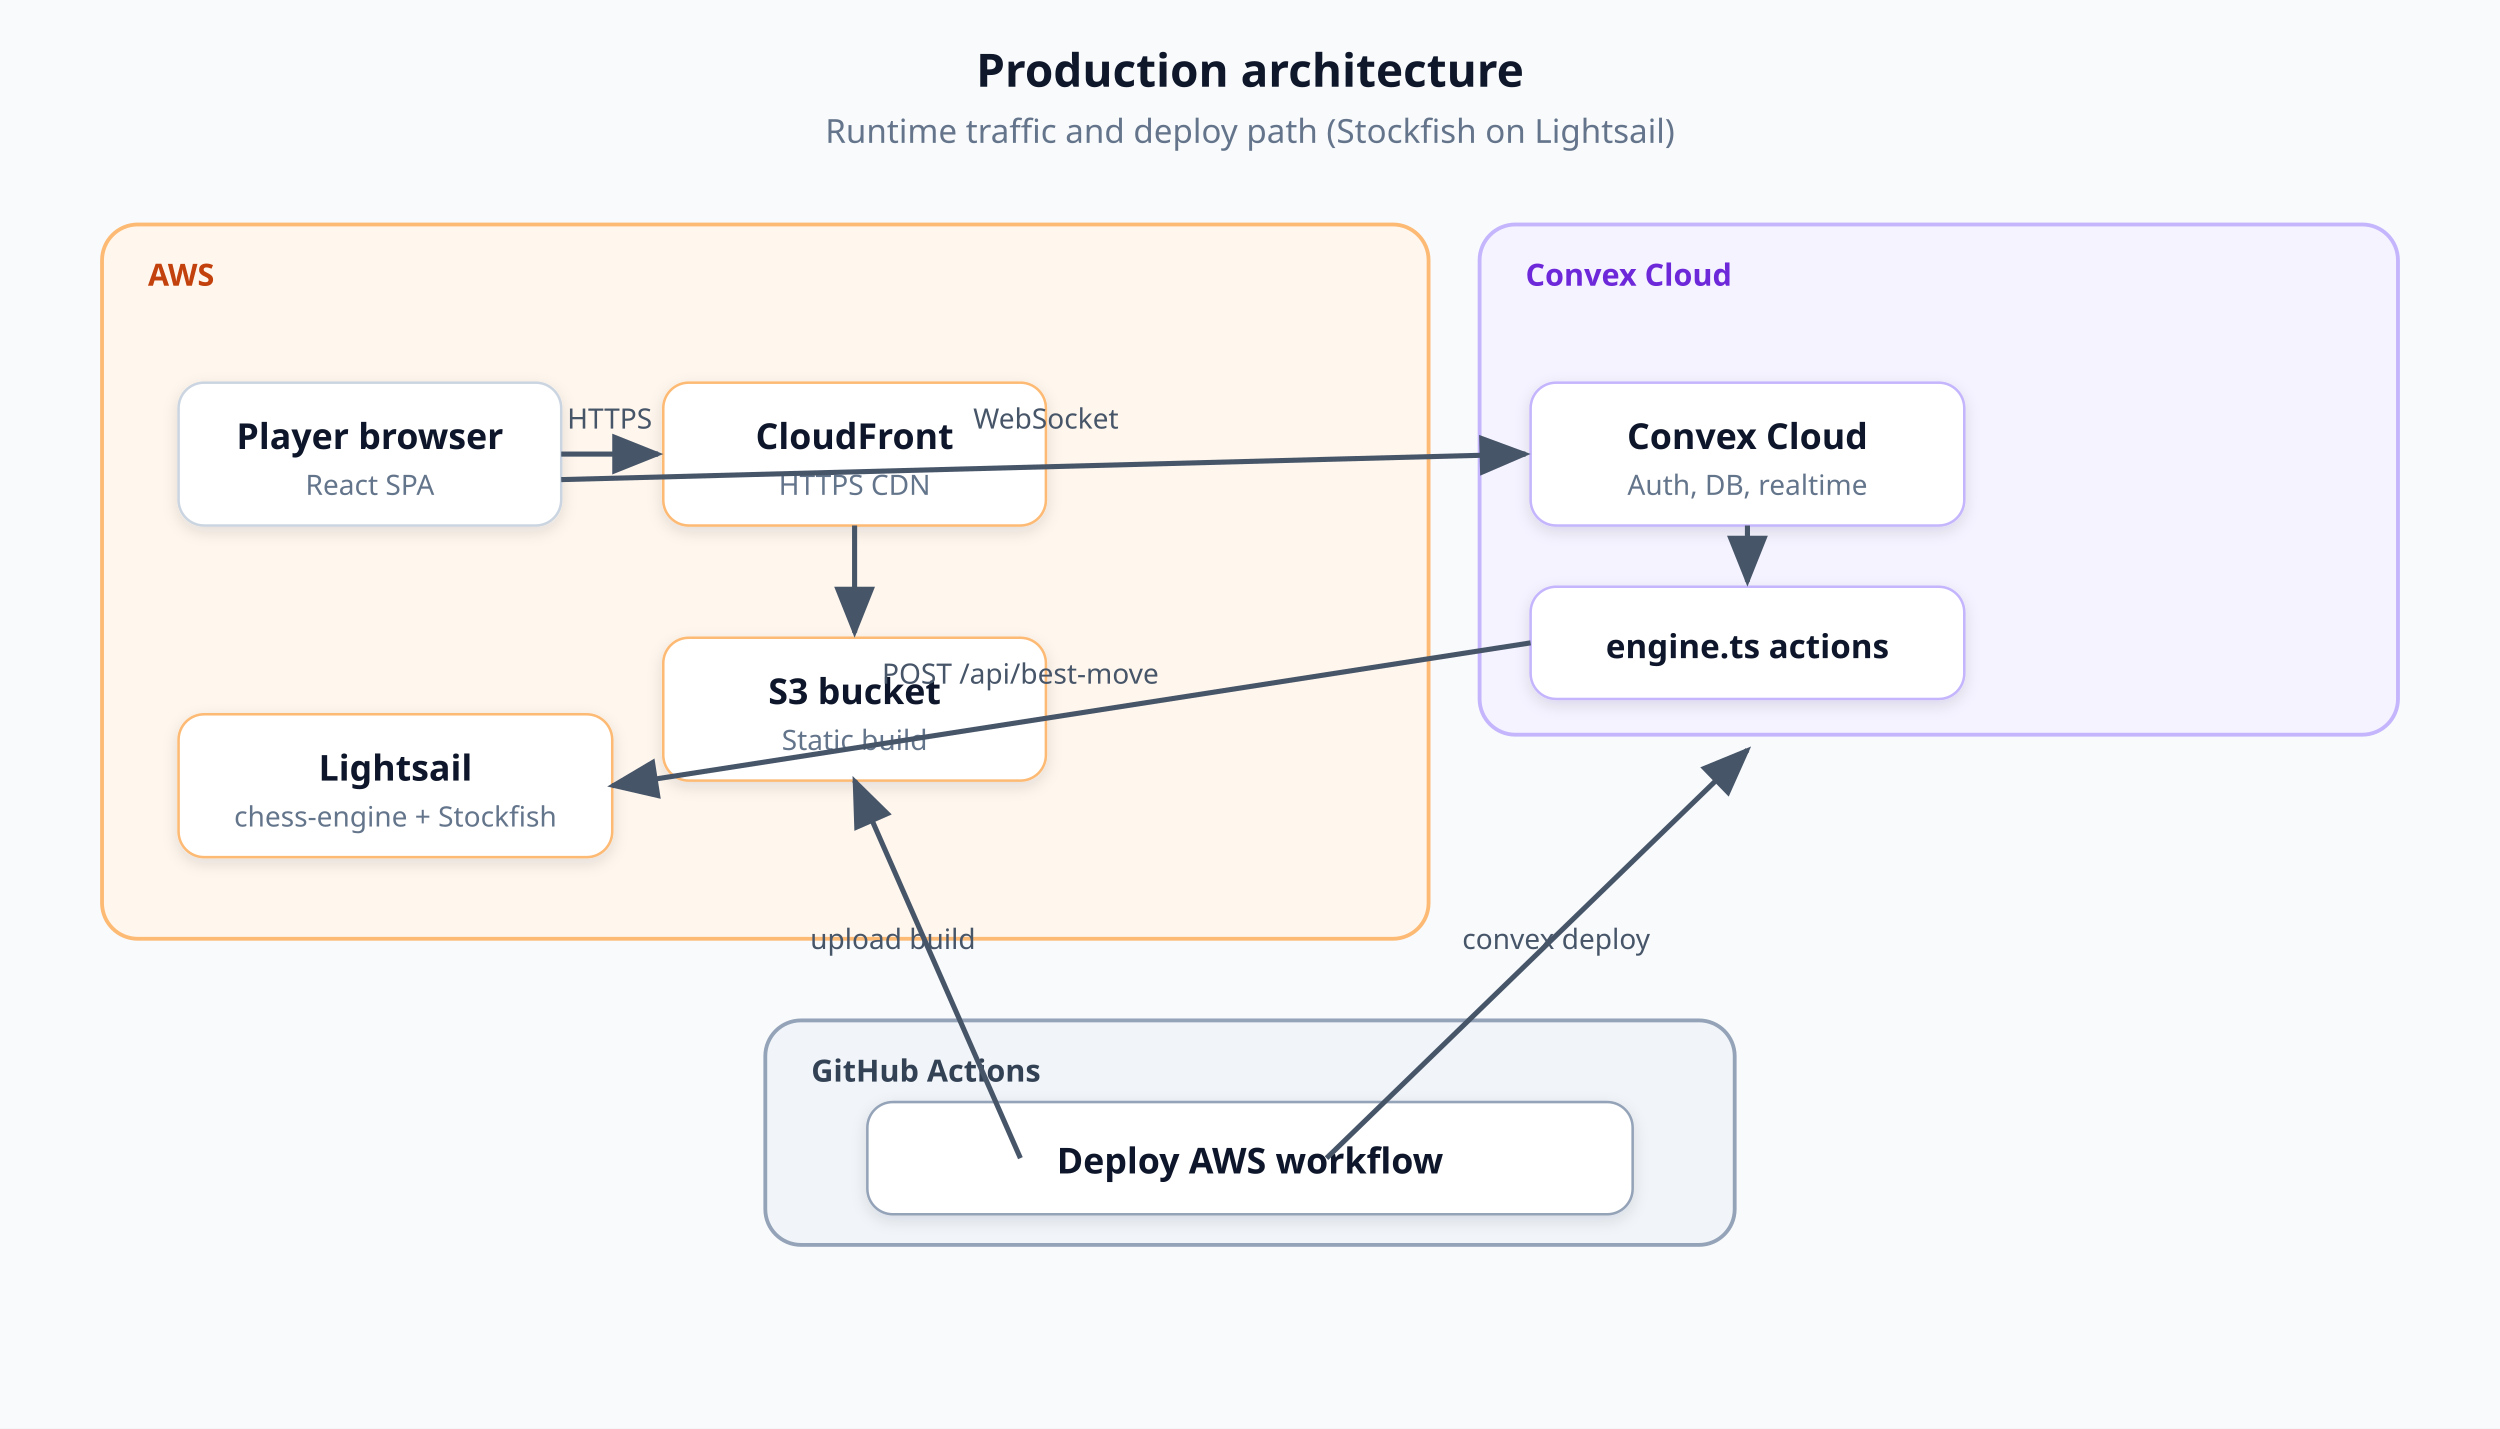
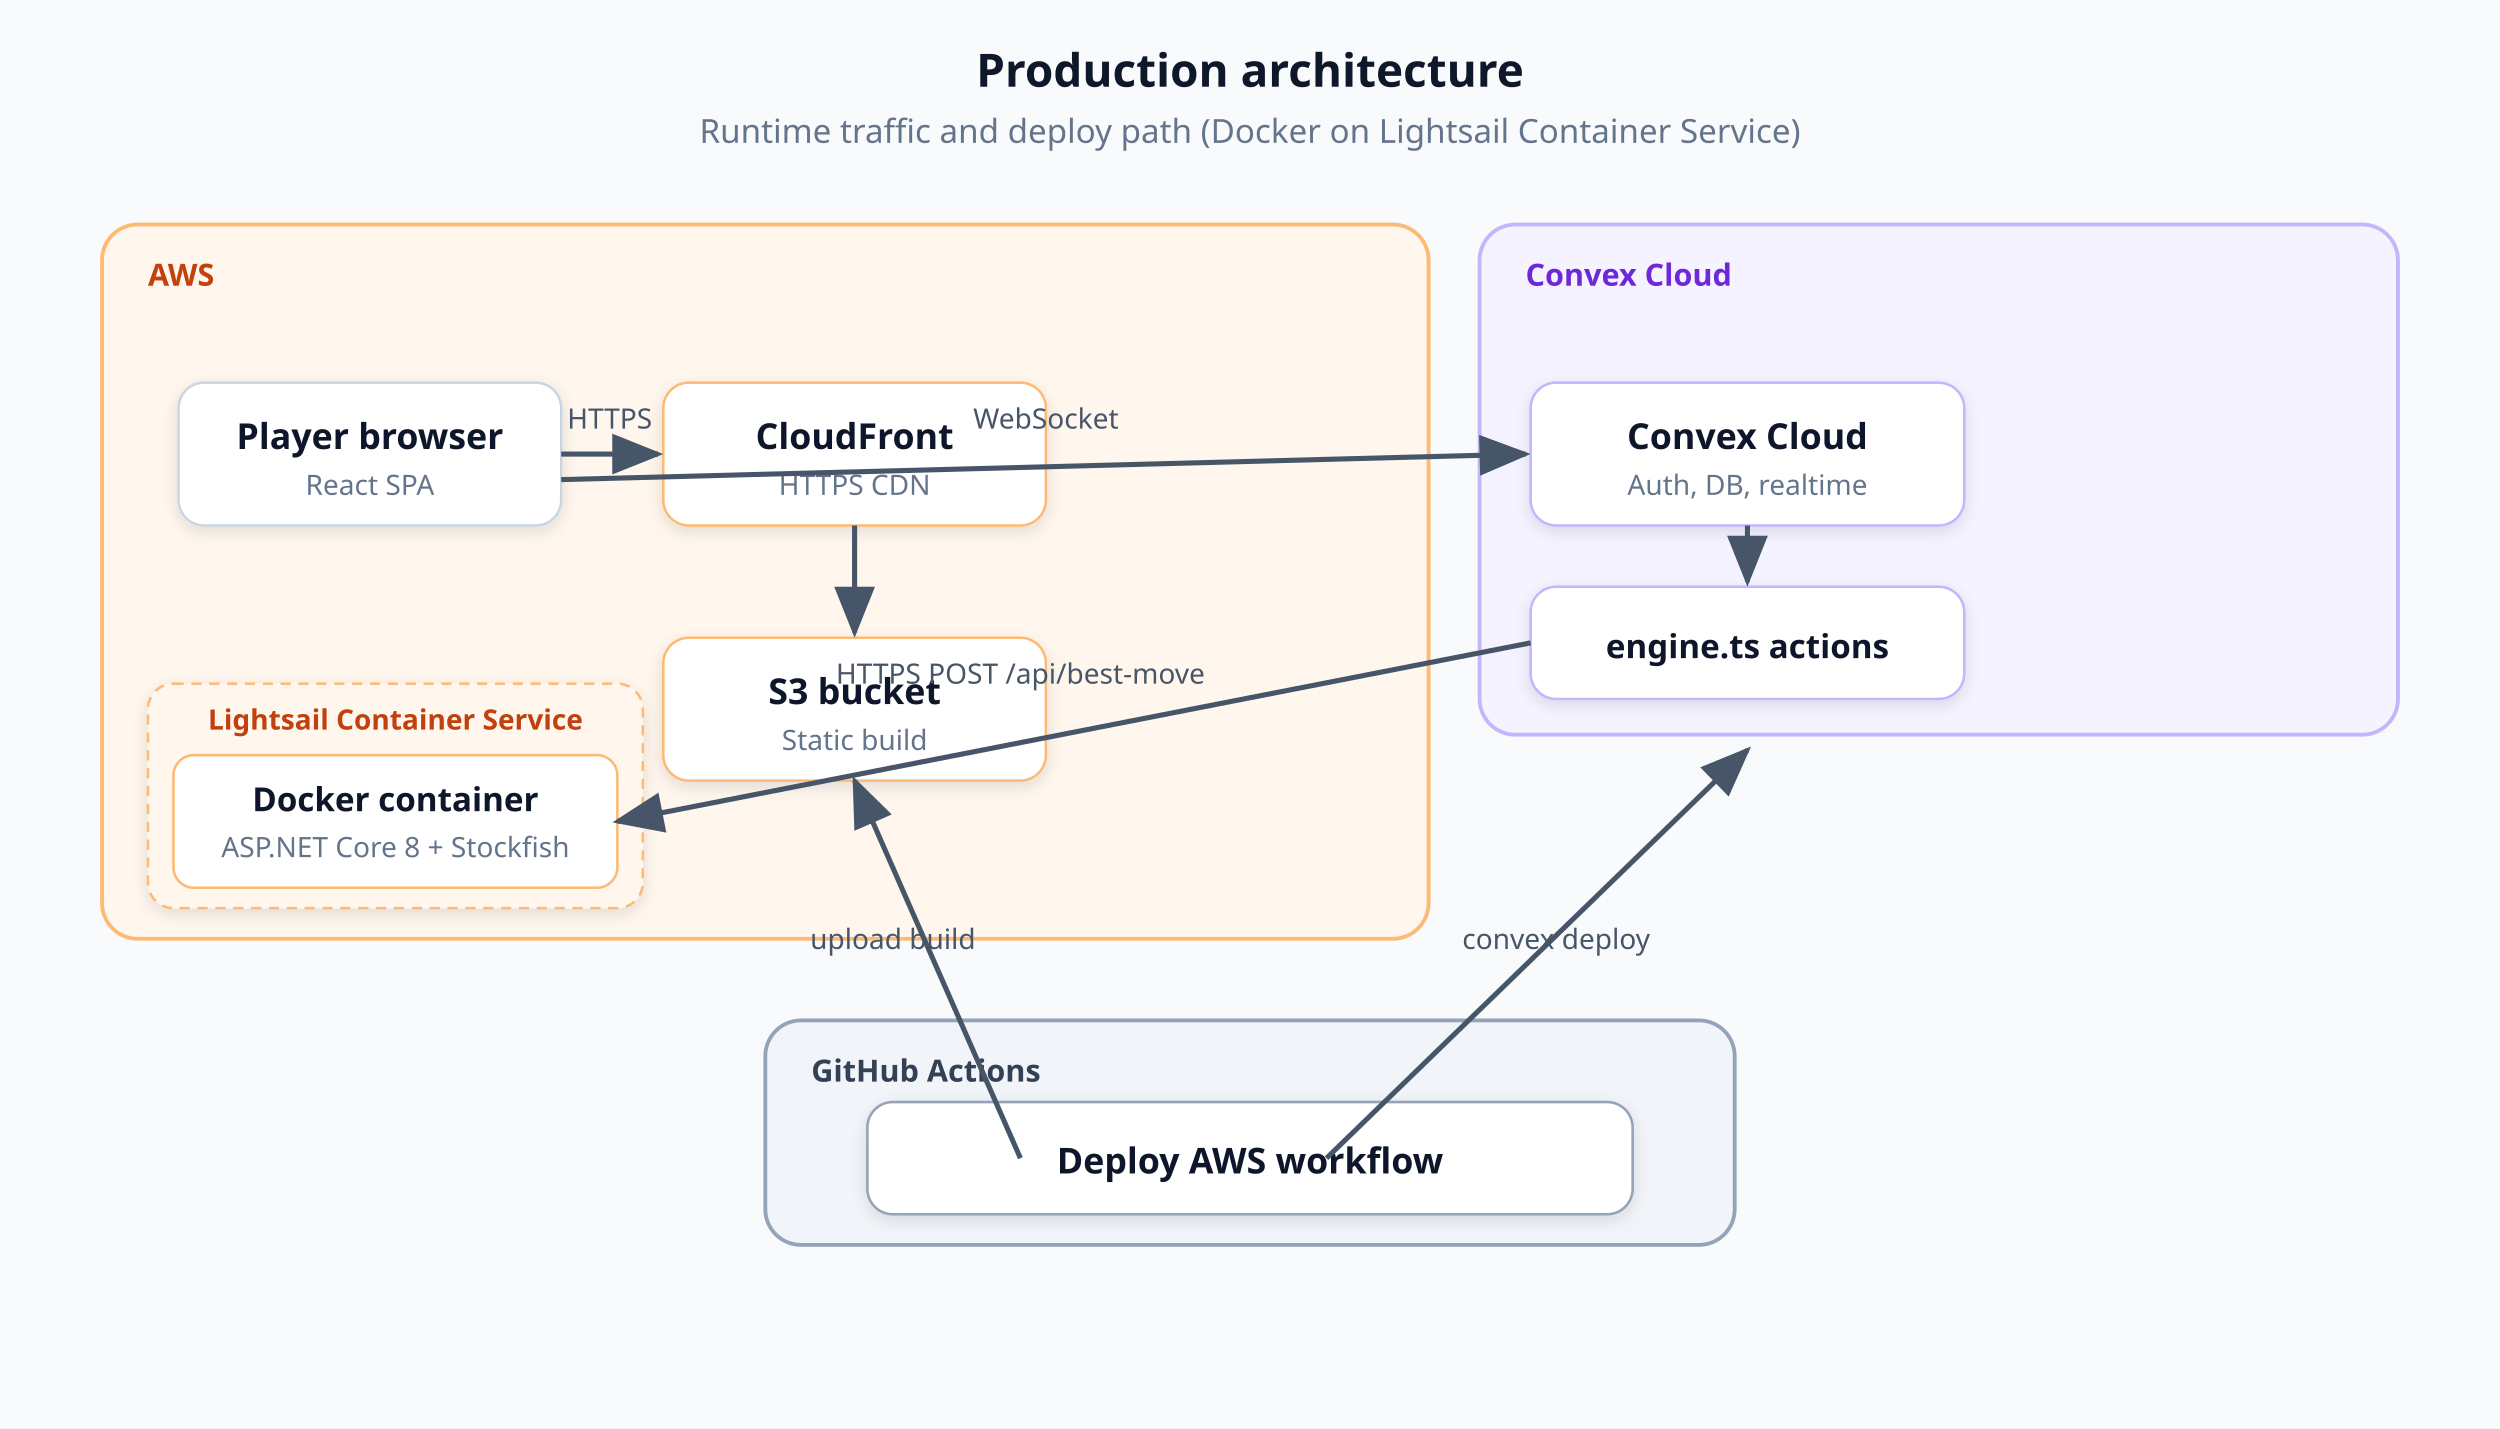
<svg xmlns="http://www.w3.org/2000/svg" viewBox="0 0 980 560" role="img" aria-label="Chess Lobby production architecture">
  <defs>
    <marker id="arrow" markerWidth="10" markerHeight="8" refX="9" refY="4" orient="auto">
      <polygon points="0 0, 10 4, 0 8" fill="#475569" />
    </marker>
    <filter id="shadow" x="-8%" y="-8%" width="116%" height="116%">
      <feDropShadow dx="0" dy="2" stdDeviation="3" flood-color="#0f172a" flood-opacity="0.12" />
    </filter>
  </defs>
  <rect width="980" height="560" fill="#f8fafc" />
  <text x="490" y="34" text-anchor="middle" font-family="Segoe UI, system-ui, sans-serif" font-size="18" font-weight="700" fill="#0f172a">
    Production architecture
  </text>
  <text x="490" y="56" text-anchor="middle" font-family="Segoe UI, system-ui, sans-serif" font-size="13" fill="#64748b">
-     Runtime traffic and deploy path (Stockfish on Lightsail)
+     Runtime traffic and deploy path (Docker on Lightsail Container Service)
  </text>
  <rect x="40" y="88" width="520" height="280" rx="14" fill="#fff7ed" stroke="#fdba74" stroke-width="1.5" />
  <text x="58" y="112" font-family="Segoe UI, system-ui, sans-serif" font-size="12" font-weight="700" fill="#c2410c">AWS</text>
  <rect x="580" y="88" width="360" height="200" rx="14" fill="#f5f3ff" stroke="#c4b5fd" stroke-width="1.5" />
  <text x="598" y="112" font-family="Segoe UI, system-ui, sans-serif" font-size="12" font-weight="700" fill="#6d28d9">Convex Cloud</text>
  <rect x="300" y="400" width="380" height="88" rx="14" fill="#f1f5f9" stroke="#94a3b8" stroke-width="1.5" />
  <text x="318" y="424" font-family="Segoe UI, system-ui, sans-serif" font-size="12" font-weight="700" fill="#334155">GitHub Actions</text>
  <g filter="url(#shadow)">
    <rect x="70" y="150" width="150" height="56" rx="10" fill="#ffffff" stroke="#cbd5e1" />
    <text x="145" y="176" text-anchor="middle" font-family="Segoe UI, system-ui, sans-serif" font-size="14" font-weight="600" fill="#0f172a">Player browser</text>
    <text x="145" y="194" text-anchor="middle" font-family="Segoe UI, system-ui, sans-serif" font-size="11" fill="#64748b">React SPA</text>
    <rect x="260" y="150" width="150" height="56" rx="10" fill="#ffffff" stroke="#fdba74" />
    <text x="335" y="176" text-anchor="middle" font-family="Segoe UI, system-ui, sans-serif" font-size="14" font-weight="600" fill="#0f172a">CloudFront</text>
    <text x="335" y="194" text-anchor="middle" font-family="Segoe UI, system-ui, sans-serif" font-size="11" fill="#64748b">HTTPS CDN</text>
    <rect x="260" y="250" width="150" height="56" rx="10" fill="#ffffff" stroke="#fdba74" />
    <text x="335" y="276" text-anchor="middle" font-family="Segoe UI, system-ui, sans-serif" font-size="14" font-weight="600" fill="#0f172a">S3 bucket</text>
    <text x="335" y="294" text-anchor="middle" font-family="Segoe UI, system-ui, sans-serif" font-size="11" fill="#64748b">Static build</text>
-     <rect x="70" y="280" width="170" height="56" rx="10" fill="#ffffff" stroke="#fdba74" />
-     <text x="155" y="306" text-anchor="middle" font-family="Segoe UI, system-ui, sans-serif" font-size="14" font-weight="600" fill="#0f172a">Lightsail</text>
-     <text x="155" y="324" text-anchor="middle" font-family="Segoe UI, system-ui, sans-serif" font-size="11" fill="#64748b">chess-engine + Stockfish</text>
+     <rect x="58" y="268" width="194" height="88" rx="10" fill="#fff7ed" stroke="#fdba74" stroke-dasharray="4 3" />
+     <text x="155" y="286" text-anchor="middle" font-family="Segoe UI, system-ui, sans-serif" font-size="11" font-weight="700" fill="#c2410c">Lightsail Container Service</text>
+     <rect x="68" y="296" width="174" height="52" rx="8" fill="#ffffff" stroke="#fdba74" />
+     <text x="155" y="318" text-anchor="middle" font-family="Segoe UI, system-ui, sans-serif" font-size="13" font-weight="600" fill="#0f172a">Docker container</text>
+     <text x="155" y="336" text-anchor="middle" font-family="Segoe UI, system-ui, sans-serif" font-size="11" fill="#64748b">ASP.NET Core 8 + Stockfish</text>
    <rect x="600" y="150" width="170" height="56" rx="10" fill="#ffffff" stroke="#c4b5fd" />
    <text x="685" y="176" text-anchor="middle" font-family="Segoe UI, system-ui, sans-serif" font-size="14" font-weight="600" fill="#0f172a">Convex Cloud</text>
    <text x="685" y="194" text-anchor="middle" font-family="Segoe UI, system-ui, sans-serif" font-size="11" fill="#64748b">Auth, DB, realtime</text>
    <rect x="600" y="230" width="170" height="44" rx="10" fill="#ffffff" stroke="#c4b5fd" />
    <text x="685" y="258" text-anchor="middle" font-family="Segoe UI, system-ui, sans-serif" font-size="13" font-weight="600" fill="#0f172a">engine.ts actions</text>
    <rect x="340" y="432" width="300" height="44" rx="10" fill="#ffffff" stroke="#94a3b8" />
    <text x="490" y="460" text-anchor="middle" font-family="Segoe UI, system-ui, sans-serif" font-size="14" font-weight="600" fill="#0f172a">Deploy AWS workflow</text>
  </g>
  <line x1="220" y1="178" x2="258" y2="178" stroke="#475569" stroke-width="2" marker-end="url(#arrow)" />
  <text x="239" y="168" text-anchor="middle" font-family="Segoe UI, system-ui, sans-serif" font-size="11" fill="#475569">HTTPS</text>
  <line x1="335" y1="206" x2="335" y2="248" stroke="#475569" stroke-width="2" marker-end="url(#arrow)" />
  <line x1="220" y1="188" x2="598" y2="178" stroke="#475569" stroke-width="2" marker-end="url(#arrow)" />
  <text x="410" y="168" text-anchor="middle" font-family="Segoe UI, system-ui, sans-serif" font-size="11" fill="#475569">WebSocket</text>
  <line x1="685" y1="206" x2="685" y2="228" stroke="#475569" stroke-width="2" marker-end="url(#arrow)" />
-   <line x1="600" y1="252" x2="240" y2="308" stroke="#475569" stroke-width="2" marker-end="url(#arrow)" />
-   <text x="400" y="268" text-anchor="middle" font-family="Segoe UI, system-ui, sans-serif" font-size="11" fill="#475569">POST /api/best-move</text>
+   <line x1="600" y1="252" x2="242" y2="322" stroke="#475569" stroke-width="2" marker-end="url(#arrow)" />
+   <text x="400" y="268" text-anchor="middle" font-family="Segoe UI, system-ui, sans-serif" font-size="11" fill="#475569">HTTPS POST /api/best-move</text>
  <line x1="400" y1="454" x2="335" y2="306" stroke="#475569" stroke-width="2" marker-end="url(#arrow)" />
  <text x="350" y="372" text-anchor="middle" font-family="Segoe UI, system-ui, sans-serif" font-size="11" fill="#475569">upload build</text>
  <line x1="520" y1="454" x2="685" y2="294" stroke="#475569" stroke-width="2" marker-end="url(#arrow)" />
  <text x="610" y="372" text-anchor="middle" font-family="Segoe UI, system-ui, sans-serif" font-size="11" fill="#475569">convex deploy</text>
</svg>
